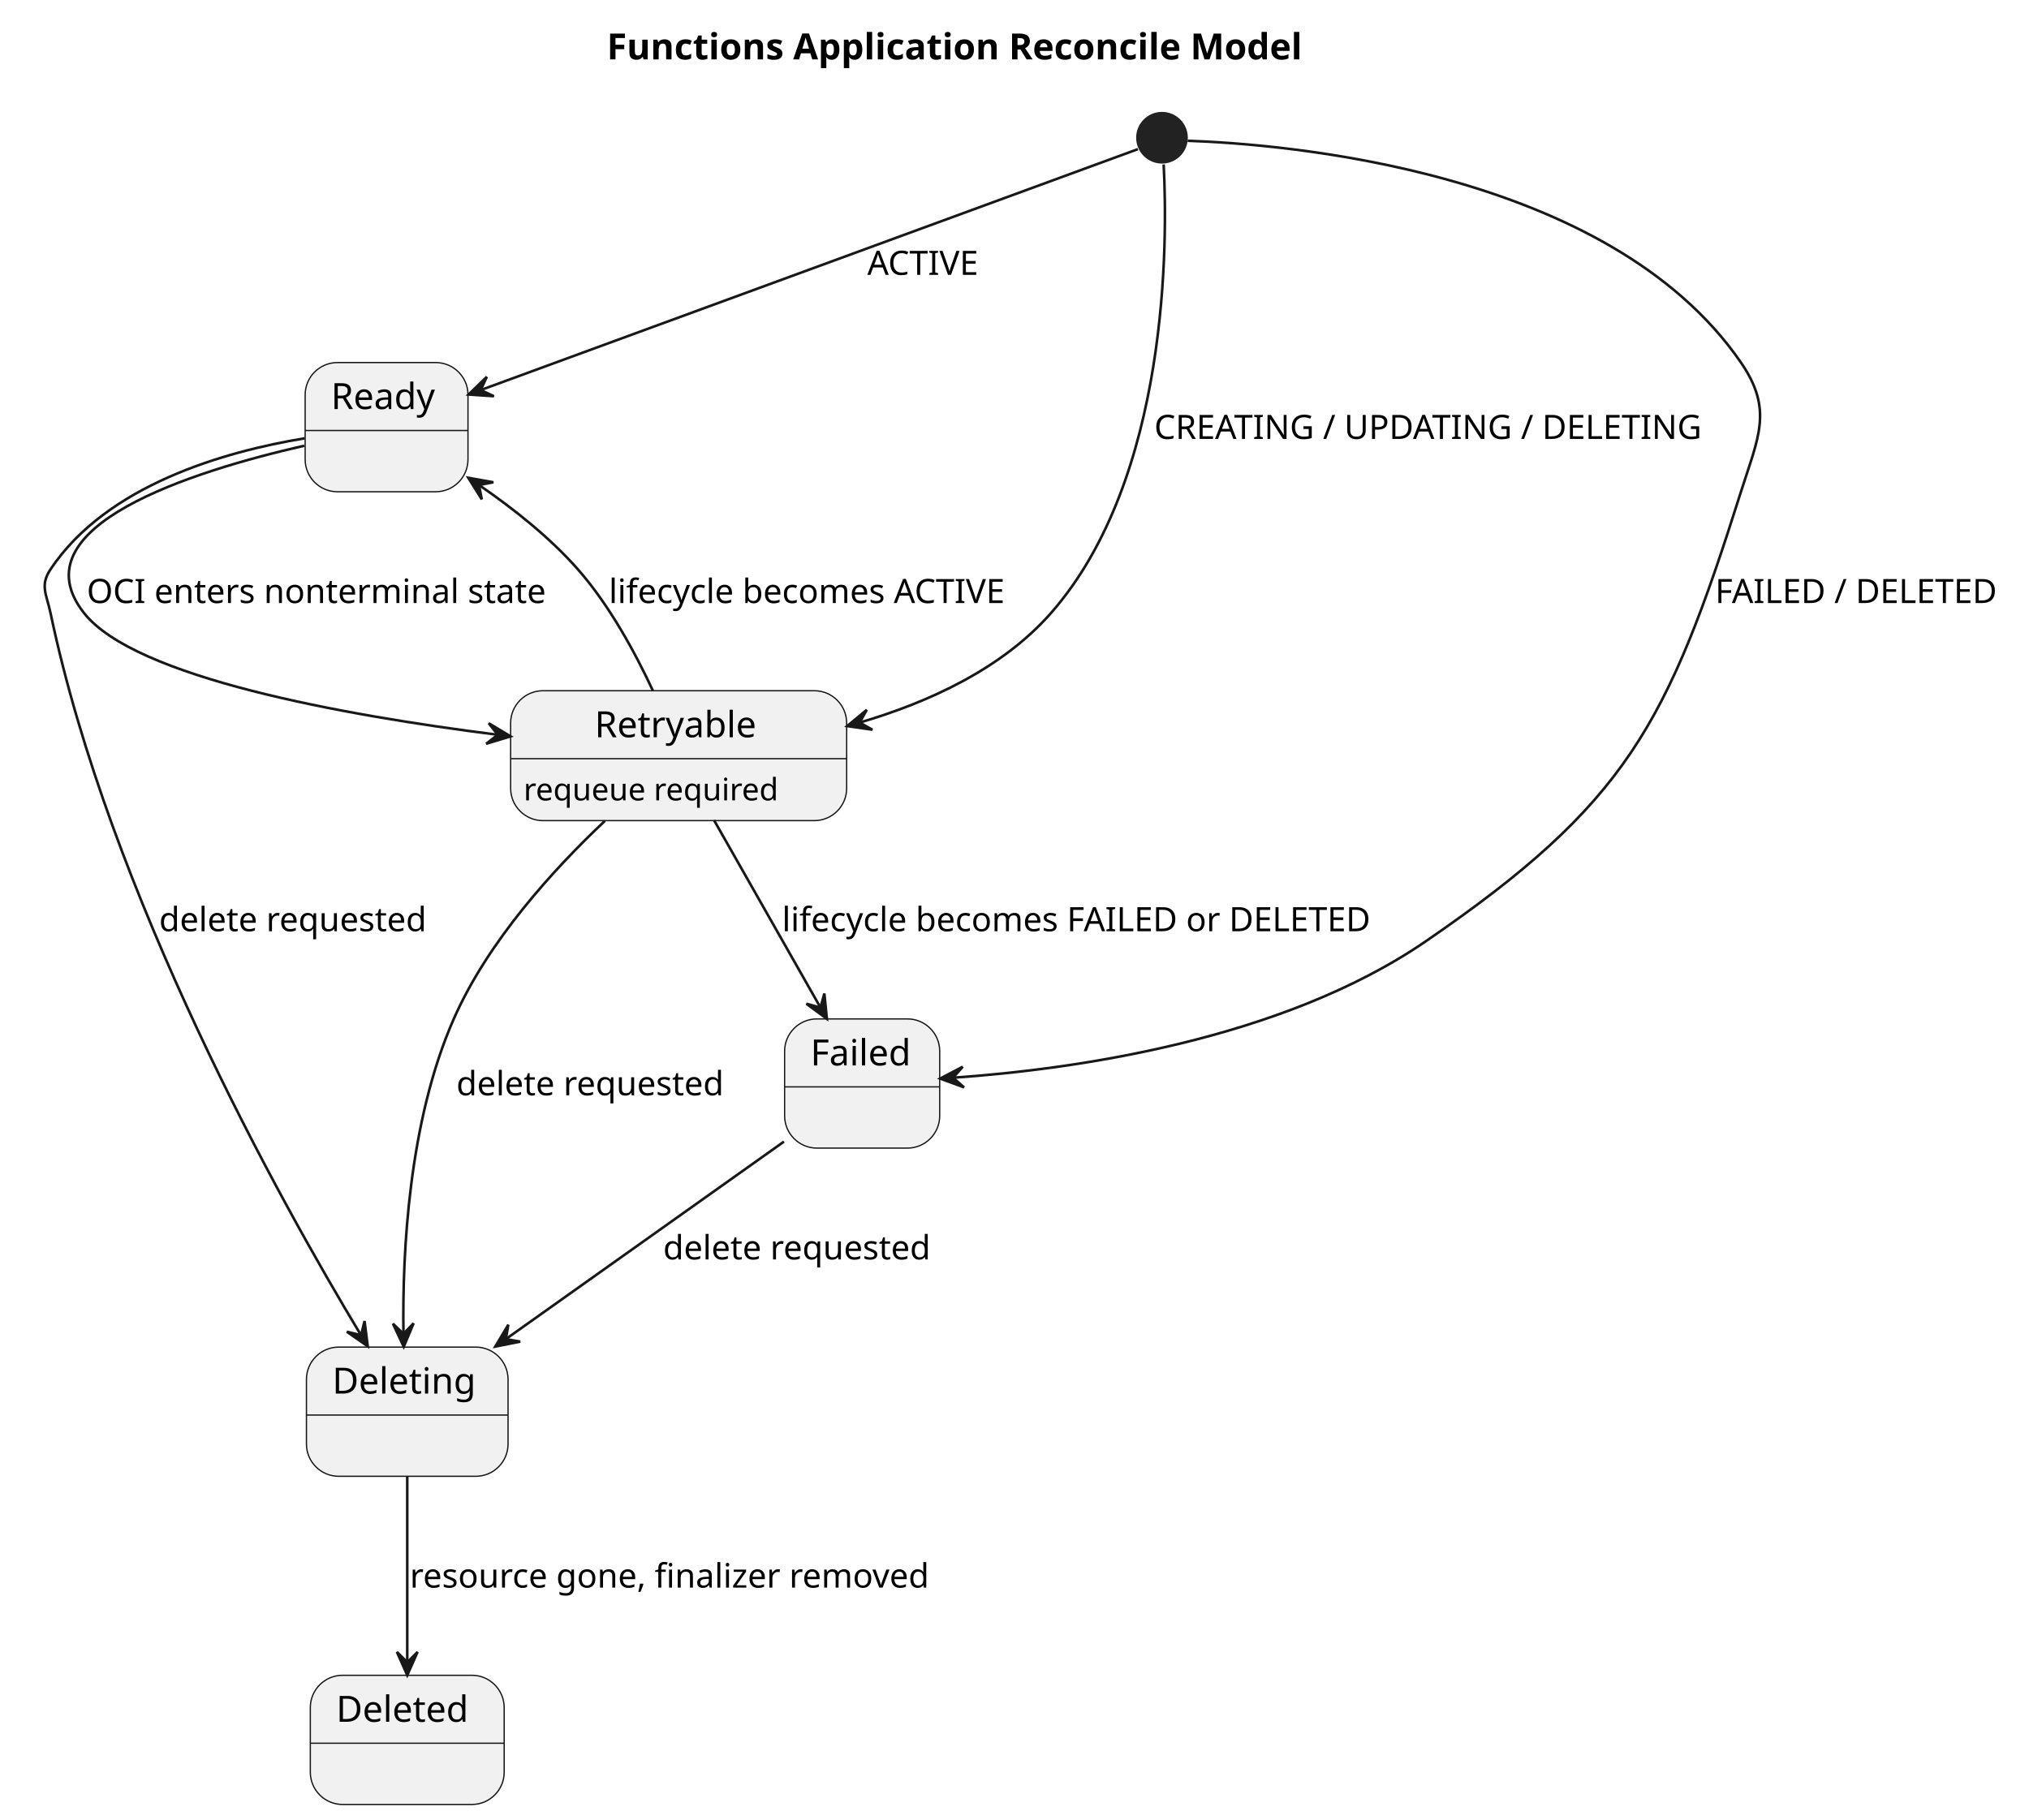
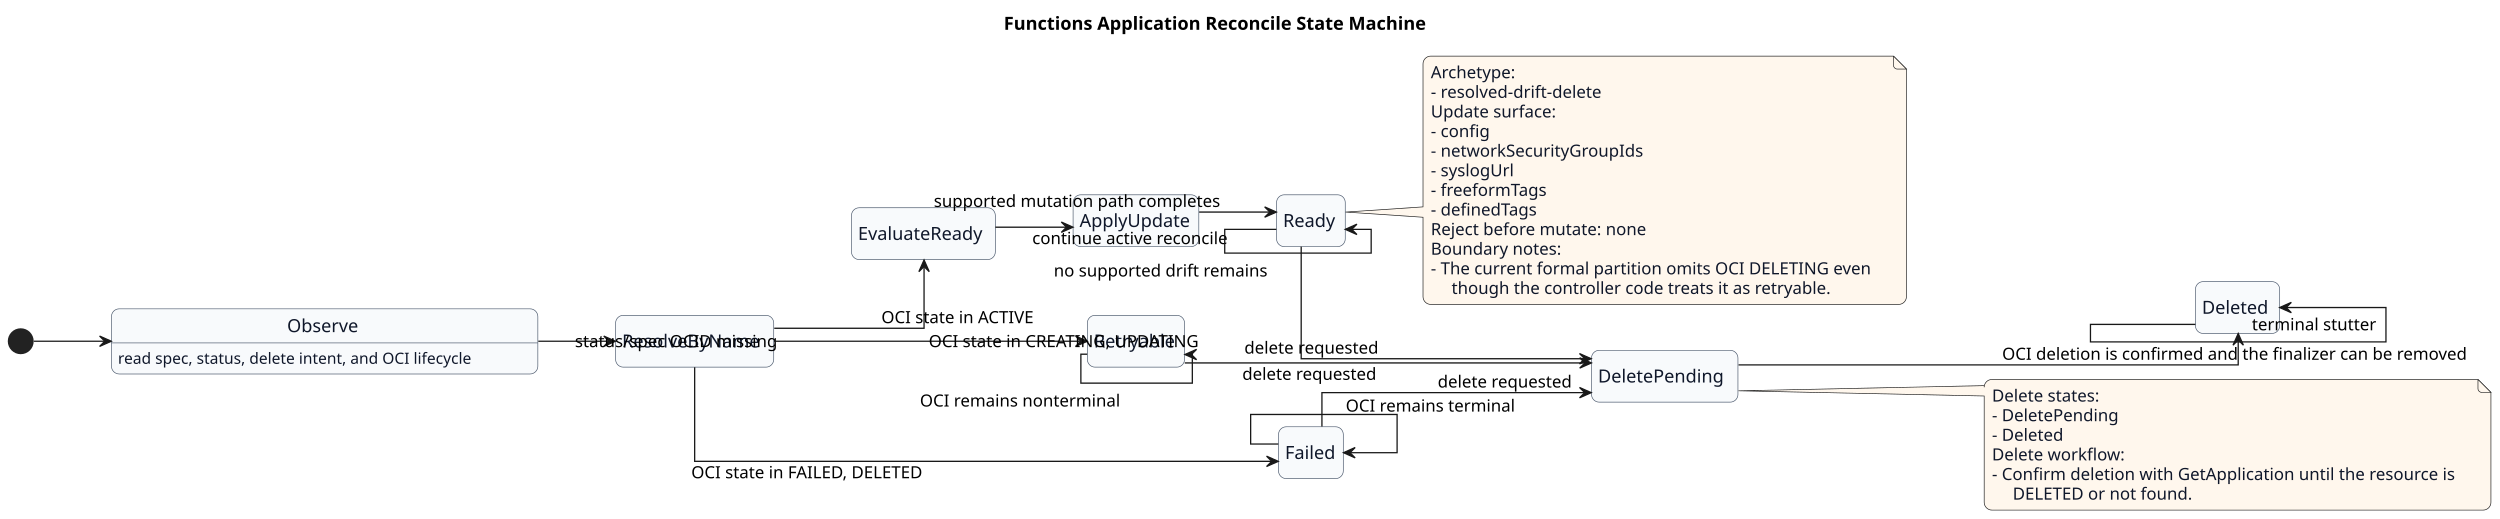
- <svg xmlns="http://www.w3.org/2000/svg" contentStyleType="text/css" height="704px" preserveAspectRatio="none" style="width:785px;height:704px;background:#FFFFFF;" version="1.1" viewBox="0 0 785 704" width="785px" zoomAndPan="magnify">
+ <svg xmlns="http://www.w3.org/2000/svg" contentStyleType="text/css" height="400px" preserveAspectRatio="none" style="width:1929px;height:400px;background:#FFFFFF;" version="1.1" viewBox="0 0 1929 400" width="1929px" zoomAndPan="magnify">
  <defs />
  <g>
-     <text fill="#000000" font-family="sans-serif" font-size="14" font-weight="bold" lengthAdjust="spacing" textLength="302" x="234.78" y="22.995">Functions Application Reconcile Model</text>
-     <ellipse cx="449.56" cy="53.297" fill="#222222" rx="10" ry="10" style="stroke:none;stroke-width:1.0;" />
-     <g id="Ready">
-       <rect fill="#F1F1F1" height="50" rx="12.5" ry="12.5" style="stroke:#181818;stroke-width:0.5;" width="63" x="118.06" y="140.297" />
-       <line style="stroke:#181818;stroke-width:0.5;" x1="118.06" x2="181.06" y1="166.594" y2="166.594" />
-       <text fill="#000000" font-family="sans-serif" font-size="14" lengthAdjust="spacing" textLength="43" x="128.06" y="158.292">Ready</text>
+     <text fill="#000000" font-family="sans-serif" font-size="14" font-weight="bold" lengthAdjust="spacing" textLength="366" x="774.5" y="22.995">Functions Application Reconcile State Machine</text>
+     <ellipse cx="16" cy="263.297" fill="#222222" rx="10" ry="10" style="stroke:none;stroke-width:1.0;" />
+     <g id="Observe">
+       <rect fill="#F8FAFC" height="50.266" rx="6" ry="6" style="stroke:#475569;stroke-width:0.5;" width="329" x="86" y="238.297" />
+       <line style="stroke:#475569;stroke-width:0.5;" x1="86" x2="415" y1="264.594" y2="264.594" />
+       <text fill="#0F172A" font-family="sans-serif" font-size="14" lengthAdjust="spacing" textLength="58" x="221.5" y="256.292">Observe</text>
+       <text fill="#0F172A" font-family="sans-serif" font-size="12" lengthAdjust="spacing" textLength="309" x="91" y="280.732">read spec, status, delete intent, and OCI lifecycle</text>
    </g>
-     <g id="Retryable">
-       <rect fill="#F1F1F1" height="50.266" rx="12.5" ry="12.5" style="stroke:#181818;stroke-width:0.5;" width="130" x="197.56" y="267.297" />
-       <line style="stroke:#181818;stroke-width:0.5;" x1="197.56" x2="327.56" y1="293.594" y2="293.594" />
-       <text fill="#000000" font-family="sans-serif" font-size="14" lengthAdjust="spacing" textLength="65" x="230.06" y="285.292">Retryable</text>
-       <text fill="#000000" font-family="sans-serif" font-size="12" lengthAdjust="spacing" textLength="110" x="202.56" y="309.732">requeue required</text>
+     <rect fill="#F8FAFC" height="40" rx="6" ry="6" style="stroke:#475569;stroke-width:0.5;" width="122" x="475" y="243.297" />
+     <text fill="#0F172A" font-family="sans-serif" font-size="14" lengthAdjust="spacing" textLength="112" x="480" y="268.144">ResolveByName</text>
+     <rect fill="#F8FAFC" height="40" rx="6" ry="6" style="stroke:#475569;stroke-width:0.5;" width="111" x="657" y="160.297" />
+     <text fill="#0F172A" font-family="sans-serif" font-size="14" lengthAdjust="spacing" textLength="101" x="662" y="185.144">EvaluateReady</text>
+     <rect fill="#F8FAFC" height="40" rx="6" ry="6" style="stroke:#475569;stroke-width:0.5;" width="75" x="839" y="243.297" />
+     <text fill="#0F172A" font-family="sans-serif" font-size="14" lengthAdjust="spacing" textLength="65" x="844" y="268.144">Retryable</text>
+     <rect fill="#F8FAFC" height="40" rx="6" ry="6" style="stroke:#475569;stroke-width:0.5;" width="50" x="986.5" y="329.297" />
+     <text fill="#0F172A" font-family="sans-serif" font-size="14" lengthAdjust="spacing" textLength="40" x="991.5" y="354.144">Failed</text>
+     <rect fill="#F8FAFC" height="40" rx="6" ry="6" style="stroke:#475569;stroke-width:0.5;" width="97" x="828" y="150.297" />
+     <text fill="#0F172A" font-family="sans-serif" font-size="14" lengthAdjust="spacing" textLength="87" x="833" y="175.144">ApplyUpdate</text>
+     <rect fill="#F8FAFC" height="40" rx="6" ry="6" style="stroke:#475569;stroke-width:0.5;" width="53" x="985" y="150.297" />
+     <text fill="#0F172A" font-family="sans-serif" font-size="14" lengthAdjust="spacing" textLength="43" x="990" y="175.144">Ready</text>
+     <rect fill="#F8FAFC" height="40" rx="6" ry="6" style="stroke:#475569;stroke-width:0.5;" width="113" x="1228" y="270.297" />
+     <text fill="#0F172A" font-family="sans-serif" font-size="14" lengthAdjust="spacing" textLength="103" x="1233" y="295.144">DeletePending</text>
+     <rect fill="#F8FAFC" height="40" rx="6" ry="6" style="stroke:#475569;stroke-width:0.5;" width="65" x="1694" y="217.297" />
+     <text fill="#0F172A" font-family="sans-serif" font-size="14" lengthAdjust="spacing" textLength="55" x="1699" y="242.144">Deleted</text>
+     <g id="elem_GMN27">
+       <path d="M1098,49.297 L1098,159.627 L1038.17,163.627 L1098,167.627 L1098,228.891 A6,6 0 0 0 1104,234.891 L1465,234.891 A6,6 0 0 0 1471,228.891 L1471,53.297 L1461,43.297 L1104,43.297 A6,6 0 0 0 1098,49.297 " fill="#FFF7ED" style="stroke:#181818;stroke-width:0.5;" />
+       <path d="M1461,43.297 L1461,50.297 A3,3 0 0 0 1464,53.297 L1471,53.297 L1461,43.297 " fill="#FFF7ED" style="stroke:#181818;stroke-width:0.5;" />
+       <text fill="#0F172A" font-family="sans-serif" font-size="13" lengthAdjust="spacing" textLength="69" x="1104" y="60.364">Archetype:</text>
+       <text fill="#0F172A" font-family="sans-serif" font-size="13" lengthAdjust="spacing" textLength="138" x="1104" y="75.497">- resolved-drift-delete</text>
+       <text fill="#0F172A" font-family="sans-serif" font-size="13" lengthAdjust="spacing" textLength="102" x="1104" y="90.629">Update surface:</text>
+       <text fill="#0F172A" font-family="sans-serif" font-size="13" lengthAdjust="spacing" textLength="47" x="1104" y="105.762">- config</text>
+       <text fill="#0F172A" font-family="sans-serif" font-size="13" lengthAdjust="spacing" textLength="168" x="1104" y="120.895">- networkSecurityGroupIds</text>
+       <text fill="#0F172A" font-family="sans-serif" font-size="13" lengthAdjust="spacing" textLength="67" x="1104" y="136.028">- syslogUrl</text>
+       <text fill="#0F172A" font-family="sans-serif" font-size="13" lengthAdjust="spacing" textLength="94" x="1104" y="151.161">- freeformTags</text>
+       <text fill="#0F172A" font-family="sans-serif" font-size="13" lengthAdjust="spacing" textLength="86" x="1104" y="166.293">- definedTags</text>
+       <text fill="#0F172A" font-family="sans-serif" font-size="13" lengthAdjust="spacing" textLength="175" x="1104" y="181.426">Reject before mutate: none</text>
+       <text fill="#0F172A" font-family="sans-serif" font-size="13" lengthAdjust="spacing" textLength="105" x="1104" y="196.559">Boundary notes:</text>
+       <text fill="#0F172A" font-family="sans-serif" font-size="13" lengthAdjust="spacing" textLength="352" x="1104" y="211.692">- The current formal partition omits OCI DELETING even</text>
+       <text fill="#0F172A" font-family="sans-serif" font-size="13" lengthAdjust="spacing" textLength="307" x="1120" y="226.825">though the controller code treats it as retryable.</text>
    </g>
-     <g id="Failed">
-       <rect fill="#F1F1F1" height="50" rx="12.5" ry="12.5" style="stroke:#181818;stroke-width:0.5;" width="60" x="303.56" y="394.297" />
-       <line style="stroke:#181818;stroke-width:0.5;" x1="303.56" x2="363.56" y1="420.594" y2="420.594" />
-       <text fill="#000000" font-family="sans-serif" font-size="14" lengthAdjust="spacing" textLength="40" x="313.56" y="412.292">Failed</text>
+     <g id="elem_GMN30">
+       <path d="M1531,298.797 L1531,297.547 L1341.38,301.547 L1531,305.547 L1531,387.594 A6,6 0 0 0 1537,393.594 L1916,393.594 A6,6 0 0 0 1922,387.594 L1922,302.797 L1912,292.797 L1537,292.797 A6,6 0 0 0 1531,298.797 " fill="#FFF7ED" style="stroke:#181818;stroke-width:0.5;" />
+       <path d="M1912,292.797 L1912,299.797 A3,3 0 0 0 1915,302.797 L1922,302.797 L1912,292.797 " fill="#FFF7ED" style="stroke:#181818;stroke-width:0.5;" />
+       <text fill="#0F172A" font-family="sans-serif" font-size="13" lengthAdjust="spacing" textLength="90" x="1537" y="309.864">Delete states:</text>
+       <text fill="#0F172A" font-family="sans-serif" font-size="13" lengthAdjust="spacing" textLength="102" x="1537" y="324.997">- DeletePending</text>
+       <text fill="#0F172A" font-family="sans-serif" font-size="13" lengthAdjust="spacing" textLength="59" x="1537" y="340.129">- Deleted</text>
+       <text fill="#0F172A" font-family="sans-serif" font-size="13" lengthAdjust="spacing" textLength="103" x="1537" y="355.262">Delete workflow:</text>
+       <text fill="#0F172A" font-family="sans-serif" font-size="13" lengthAdjust="spacing" textLength="370" x="1537" y="370.395">- Confirm deletion with GetApplication until the resource is</text>
+       <text fill="#0F172A" font-family="sans-serif" font-size="13" lengthAdjust="spacing" textLength="144" x="1553" y="385.528">DELETED or not found.</text>
    </g>
-     <g id="Deleting">
-       <rect fill="#F1F1F1" height="50" rx="12.5" ry="12.5" style="stroke:#181818;stroke-width:0.5;" width="78" x="118.56" y="521.297" />
-       <line style="stroke:#181818;stroke-width:0.5;" x1="118.56" x2="196.56" y1="547.594" y2="547.594" />
-       <text fill="#000000" font-family="sans-serif" font-size="14" lengthAdjust="spacing" textLength="58" x="128.56" y="539.292">Deleting</text>
+     <g id="link_*start_Observe">
+       <path d="M26.08,263.297 C26.08,263.297 80.84,263.297 80.84,263.297 " fill="none" id="*start-to-Observe" style="stroke:#181818;stroke-width:1.0;" />
+       <polygon fill="#181818" points="85.84,263.297,76.84,259.297,80.84,263.297,76.84,267.297,85.84,263.297" style="stroke:#181818;stroke-width:1.0;" />
    </g>
-     <g id="Deleted">
-       <rect fill="#F1F1F1" height="50" rx="12.5" ry="12.5" style="stroke:#181818;stroke-width:0.5;" width="75" x="120.06" y="648.297" />
-       <line style="stroke:#181818;stroke-width:0.5;" x1="120.06" x2="195.06" y1="674.594" y2="674.594" />
-       <text fill="#000000" font-family="sans-serif" font-size="14" lengthAdjust="spacing" textLength="55" x="130.06" y="666.292">Deleted</text>
+     <g id="link_Observe_ResolveByName">
+       <path d="M415.34,263.297 C415.34,263.297 469.86,263.297 469.86,263.297 " fill="none" id="Observe-to-ResolveByName" style="stroke:#181818;stroke-width:1.0;" />
+       <polygon fill="#181818" points="474.86,263.297,465.86,259.297,469.86,263.297,465.86,267.297,474.86,263.297" style="stroke:#181818;stroke-width:1.0;" />
+       <text fill="#000000" font-family="sans-serif" font-size="13" lengthAdjust="spacing" textLength="163" x="443.6" y="267.864">status/spec OCID missing</text>
    </g>
-     <g id="link_*start_Ready">
-       <path d="M440.25,57.707 C401.95,71.747 255.32,125.517 186.12,150.887 " fill="none" id="*start-to-Ready" style="stroke:#181818;stroke-width:1.0;" />
-       <polygon fill="#181818" points="181.27,152.667,191.096,153.331,185.966,150.949,188.348,145.818,181.27,152.667" style="stroke:#181818;stroke-width:1.0;" />
-       <text fill="#000000" font-family="sans-serif" font-size="13" lengthAdjust="spacing" textLength="45" x="335.56" y="106.364">ACTIVE</text>
+     <g id="link_ResolveByName_EvaluateReady">
+       <path d="M597.41,253.297 C648.53,253.297 713,253.297 713,253.297 C713,253.297 713,205.627 713,205.627 " fill="none" id="ResolveByName-to-EvaluateReady" style="stroke:#181818;stroke-width:1.0;" />
+       <polygon fill="#181818" points="713,200.627,709,209.627,713,205.627,717,209.627,713,200.627" style="stroke:#181818;stroke-width:1.0;" />
+       <text fill="#000000" font-family="sans-serif" font-size="13" lengthAdjust="spacing" textLength="123" x="680.04" y="249.364">OCI state in ACTIVE</text>
    </g>
-     <g id="link_*start_Retryable">
-       <path d="M450.21,63.637 C451.75,93.077 452.47,185.097 406.56,237.297 C387.63,258.817 359.27,271.777 332.7,279.587 " fill="none" id="*start-to-Retryable" style="stroke:#181818;stroke-width:1.0;" />
-       <polygon fill="#181818" points="327.77,280.977,337.518,282.385,332.582,279.62,335.347,274.685,327.77,280.977" style="stroke:#181818;stroke-width:1.0;" />
-       <text fill="#000000" font-family="sans-serif" font-size="13" lengthAdjust="spacing" textLength="218" x="446.56" y="169.864">CREATING / UPDATING / DELETING</text>
+     <g id="link_ResolveByName_Retryable">
+       <path d="M597.27,263.297 C597.27,263.297 833.91,263.297 833.91,263.297 " fill="none" id="ResolveByName-to-Retryable" style="stroke:#181818;stroke-width:1.0;" />
+       <polygon fill="#181818" points="838.91,263.297,829.91,259.297,833.91,263.297,829.91,267.297,838.91,263.297" style="stroke:#181818;stroke-width:1.0;" />
+       <text fill="#000000" font-family="sans-serif" font-size="13" lengthAdjust="spacing" textLength="217" x="716.59" y="267.864">OCI state in CREATING, UPDATING</text>
    </g>
-     <g id="link_*start_Failed">
-       <path d="M459.5,54.477 C495.85,55.717 622.12,65.457 673.56,140.297 C686.14,158.607 680.25,169.107 673.56,190.297 C645.13,280.367 629.45,310.887 551.56,364.297 C495.51,402.727 414.74,413.857 368.88,417.047 " fill="none" id="*start-to-Failed" style="stroke:#181818;stroke-width:1.0;" />
-       <polygon fill="#181818" points="363.74,417.387,372.984,420.786,368.729,417.058,372.457,412.804,363.74,417.387" style="stroke:#181818;stroke-width:1.0;" />
-       <text fill="#000000" font-family="sans-serif" font-size="13" lengthAdjust="spacing" textLength="114" x="663.56" y="233.364">FAILED / DELETED</text>
+     <g id="link_ResolveByName_Failed">
+       <path d="M536,283.407 C536,310.657 536,355.967 536,355.967 C536,355.967 981.27,355.967 981.27,355.967 " fill="none" id="ResolveByName-to-Failed" style="stroke:#181818;stroke-width:1.0;" />
+       <polygon fill="#181818" points="986.27,355.967,977.27,351.967,981.27,355.967,977.27,359.967,986.27,355.967" style="stroke:#181818;stroke-width:1.0;" />
+       <text fill="#000000" font-family="sans-serif" font-size="13" lengthAdjust="spacing" textLength="188" x="533.36" y="369.034">OCI state in FAILED, DELETED</text>
    </g>
-     <g id="link_Ready_Retryable">
-       <path d="M117.72,172.487 C74.63,182.297 6,203.777 32.56,237.297 C52.29,262.197 132.34,276.737 192.5,284.327 " fill="none" id="Ready-to-Retryable" style="stroke:#181818;stroke-width:1.0;" />
-       <polygon fill="#181818" points="197.53,284.957,189.09,279.88,192.568,284.342,188.106,287.82,197.53,284.957" style="stroke:#181818;stroke-width:1.0;" />
-       <text fill="#000000" font-family="sans-serif" font-size="13" lengthAdjust="spacing" textLength="185" x="33.56" y="233.364">OCI enters nonterminal state</text>
+     <g id="link_EvaluateReady_ApplyUpdate">
+       <path d="M768.02,175.297 C768.02,175.297 822.9,175.297 822.9,175.297 " fill="none" id="EvaluateReady-to-ApplyUpdate" style="stroke:#181818;stroke-width:1.0;" />
+       <polygon fill="#181818" points="827.9,175.297,818.9,171.297,822.9,175.297,818.9,179.297,827.9,175.297" style="stroke:#181818;stroke-width:1.0;" />
+       <text fill="#000000" font-family="sans-serif" font-size="13" lengthAdjust="spacing" textLength="158" x="796.46" y="188.364">continue active reconcile</text>
    </g>
-     <g id="link_Retryable_Ready">
-       <path d="M252.6,267.277 C245.8,252.677 235.82,234.237 223.56,220.297 C212.7,207.957 198.56,196.787 185.55,187.837 " fill="none" id="Retryable-to-Ready" style="stroke:#181818;stroke-width:1.0;" />
-       <polygon fill="#181818" points="181.18,184.897,186.397,193.251,185.323,187.697,190.876,186.623,181.18,184.897" style="stroke:#181818;stroke-width:1.0;" />
-       <text fill="#000000" font-family="sans-serif" font-size="13" lengthAdjust="spacing" textLength="162" x="235.56" y="233.364">lifecycle becomes ACTIVE</text>
+     <g id="link_ApplyUpdate_Ready">
+       <path d="M925.24,163.627 C925.24,163.627 979.81,163.627 979.81,163.627 " fill="none" id="ApplyUpdate-to-Ready" style="stroke:#181818;stroke-width:1.0;" />
+       <polygon fill="#181818" points="984.81,163.627,975.81,159.627,979.81,163.627,975.81,167.627,984.81,163.627" style="stroke:#181818;stroke-width:1.0;" />
+       <text fill="#000000" font-family="sans-serif" font-size="13" lengthAdjust="spacing" textLength="231" x="720.52" y="159.694">supported mutation path completes</text>
    </g>
-     <g id="link_Retryable_Failed">
-       <path d="M276.25,317.397 C287.98,338.067 304.92,367.867 317.33,389.727 " fill="none" id="Retryable-to-Failed" style="stroke:#181818;stroke-width:1.0;" />
-       <polygon fill="#181818" points="319.91,394.267,318.935,384.466,317.437,389.921,311.982,388.423,319.91,394.267" style="stroke:#181818;stroke-width:1.0;" />
-       <text fill="#000000" font-family="sans-serif" font-size="13" lengthAdjust="spacing" textLength="240" x="302.56" y="360.364">lifecycle becomes FAILED or DELETED</text>
+     <g id="link_Ready_Ready">
+       <path d="M984.84,176.967 C966.33,176.967 945,176.967 945,176.967 C945,176.967 945,195.297 945,195.297 C945,195.297 1058,195.297 1058,195.297 C1058,195.297 1058,176.967 1058,176.967 C1058,176.967 1043.01,176.967 1043.01,176.967 " fill="none" id="Ready-to-Ready" style="stroke:#181818;stroke-width:1.0;" />
+       <polygon fill="#181818" points="1038.01,176.967,1047.01,180.967,1043.01,176.967,1047.01,172.967,1038.01,176.967" style="stroke:#181818;stroke-width:1.0;" />
+       <text fill="#000000" font-family="sans-serif" font-size="13" lengthAdjust="spacing" textLength="170" x="813.08" y="213.364">no supported drift remains</text>
    </g>
-     <g id="link_Ready_Deleting">
-       <path d="M117.87,169.617 C86.9,174.727 41.33,187.667 19.56,220.297 C15.36,226.577 18,229.907 19.56,237.297 C42.59,346.597 107.85,463.917 139.67,516.697 " fill="none" id="Ready-to-Deleting" style="stroke:#181818;stroke-width:1.0;" />
-       <polygon fill="#181818" points="142.27,520.987,141.046,511.214,139.687,516.706,134.196,515.347,142.27,520.987" style="stroke:#181818;stroke-width:1.0;" />
-       <text fill="#000000" font-family="sans-serif" font-size="13" lengthAdjust="spacing" textLength="109" x="61.56" y="360.364">delete requested</text>
+     <g id="link_Retryable_Retryable">
+       <path d="M838.88,273.297 C835.89,273.297 834,273.297 834,273.297 C834,273.297 834,295.627 834,295.627 C834,295.627 920,295.627 920,295.627 C920,295.627 920,273.547 920,273.547 C920,273.547 919.31,273.547 919.31,273.547 " fill="none" id="Retryable-to-Retryable" style="stroke:#181818;stroke-width:1.0;" />
+       <polygon fill="#181818" points="914.31,273.547,923.31,277.547,919.31,273.547,923.31,269.547,914.31,273.547" style="stroke:#181818;stroke-width:1.0;" />
+       <text fill="#000000" font-family="sans-serif" font-size="13" lengthAdjust="spacing" textLength="159" x="709.78" y="313.694">OCI remains nonterminal</text>
    </g>
-     <g id="link_Retryable_Deleting">
-       <path d="M234.04,317.657 C214.12,336.437 188.8,364.217 175.56,394.297 C158.15,433.807 155.64,484.467 156.09,515.897 " fill="none" id="Retryable-to-Deleting" style="stroke:#181818;stroke-width:1.0;" />
-       <polygon fill="#181818" points="156.2,521.157,160.019,512.079,156.1,516.158,152.021,512.239,156.2,521.157" style="stroke:#181818;stroke-width:1.0;" />
-       <text fill="#000000" font-family="sans-serif" font-size="13" lengthAdjust="spacing" textLength="109" x="176.56" y="423.864">delete requested</text>
+     <g id="link_Failed_Failed">
+       <path d="M986.34,342.627 C975.39,342.627 965,342.627 965,342.627 C965,342.627 965,319.797 965,319.797 C965,319.797 1078,319.797 1078,319.797 C1078,319.797 1078,349.297 1078,349.297 C1078,349.297 1041.64,349.297 1041.64,349.297 " fill="none" id="Failed-to-Failed" style="stroke:#181818;stroke-width:1.0;" />
+       <polygon fill="#181818" points="1036.64,349.297,1045.64,353.297,1041.64,349.297,1045.64,345.297,1036.64,349.297" style="stroke:#181818;stroke-width:1.0;" />
+       <text fill="#000000" font-family="sans-serif" font-size="13" lengthAdjust="spacing" textLength="135" x="1038.34" y="317.614">OCI remains terminal</text>
    </g>
-     <g id="link_Failed_Deleting">
-       <path d="M303.3,441.787 C273.58,462.897 228.12,495.177 195.88,518.077 " fill="none" id="Failed-to-Deleting" style="stroke:#181818;stroke-width:1.0;" />
-       <polygon fill="#181818" points="191.62,521.097,201.279,519.172,195.704,518.212,196.664,512.638,191.62,521.097" style="stroke:#181818;stroke-width:1.0;" />
-       <text fill="#000000" font-family="sans-serif" font-size="13" lengthAdjust="spacing" textLength="109" x="256.56" y="487.364">delete requested</text>
+     <g id="link_Ready_DeletePending">
+       <path d="M1004,190.327 C1004,221.177 1004,276.797 1004,276.797 C1004,276.797 1222.74,276.797 1222.74,276.797 " fill="none" id="Ready-to-DeletePending" style="stroke:#181818;stroke-width:1.0;" />
+       <polygon fill="#181818" points="1227.74,276.797,1218.74,272.797,1222.74,276.797,1218.74,280.797,1227.74,276.797" style="stroke:#181818;stroke-width:1.0;" />
+       <text fill="#000000" font-family="sans-serif" font-size="13" lengthAdjust="spacing" textLength="109" x="960.13" y="272.864">delete requested</text>
    </g>
-     <g id="link_Deleting_Deleted">
-       <path d="M157.56,571.397 C157.56,591.887 157.56,621.377 157.56,643.177 " fill="none" id="Deleting-to-Deleted" style="stroke:#181818;stroke-width:1.0;" />
-       <polygon fill="#181818" points="157.56,648.267,161.56,639.267,157.56,643.267,153.56,639.267,157.56,648.267" style="stroke:#181818;stroke-width:1.0;" />
-       <text fill="#000000" font-family="sans-serif" font-size="13" lengthAdjust="spacing" textLength="210" x="158.56" y="614.364">resource gone, finalizer removed</text>
+     <g id="link_Retryable_DeletePending">
+       <path d="M914.15,280.047 C914.15,280.047 1222.9,280.047 1222.9,280.047 " fill="none" id="Retryable-to-DeletePending" style="stroke:#181818;stroke-width:1.0;" />
+       <polygon fill="#181818" points="1227.9,280.047,1218.9,276.047,1222.9,280.047,1218.9,284.047,1227.9,280.047" style="stroke:#181818;stroke-width:1.0;" />
+       <text fill="#000000" font-family="sans-serif" font-size="13" lengthAdjust="spacing" textLength="109" x="958.53" y="293.114">delete requested</text>
+     </g>
+     <g id="link_Failed_DeletePending">
+       <path d="M1020,329.107 C1020,316.627 1020,302.967 1020,302.967 C1020,302.967 1222.76,302.967 1222.76,302.967 " fill="none" id="Failed-to-DeletePending" style="stroke:#181818;stroke-width:1.0;" />
+       <polygon fill="#181818" points="1227.76,302.967,1218.76,298.967,1222.76,302.967,1218.76,306.967,1227.76,302.967" style="stroke:#181818;stroke-width:1.0;" />
+       <text fill="#000000" font-family="sans-serif" font-size="13" lengthAdjust="spacing" textLength="109" x="1109.31" y="299.034">delete requested</text>
+     </g>
+     <g id="link_DeletePending_Deleted">
+       <path d="M1341.44,281.547 C1460.96,281.547 1727,281.547 1727,281.547 C1727,281.547 1727,262.347 1727,262.347 " fill="none" id="DeletePending-to-Deleted" style="stroke:#181818;stroke-width:1.0;" />
+       <polygon fill="#181818" points="1727,257.347,1723,266.347,1727,262.347,1731,266.347,1727,257.347" style="stroke:#181818;stroke-width:1.0;" />
+       <text fill="#000000" font-family="sans-serif" font-size="13" lengthAdjust="spacing" textLength="373" x="1544.82" y="277.614">OCI deletion is confirmed and the finalizer can be removed</text>
+     </g>
+     <g id="link_Deleted_Deleted">
+       <path d="M1693.98,250.297 C1660.44,250.297 1613,250.297 1613,250.297 C1613,250.297 1613,263.797 1613,263.797 C1613,263.797 1841,263.797 1841,263.797 C1841,263.797 1841,237.297 1841,237.297 C1841,237.297 1764,237.297 1764,237.297 " fill="none" id="Deleted-to-Deleted" style="stroke:#181818;stroke-width:1.0;" />
+       <polygon fill="#181818" points="1759,237.297,1768,241.297,1764,237.297,1768,233.297,1759,237.297" style="stroke:#181818;stroke-width:1.0;" />
+       <text fill="#000000" font-family="sans-serif" font-size="13" lengthAdjust="spacing" textLength="100" x="1737.51" y="254.864">terminal stutter</text>
    </g>
  </g>
</svg>
